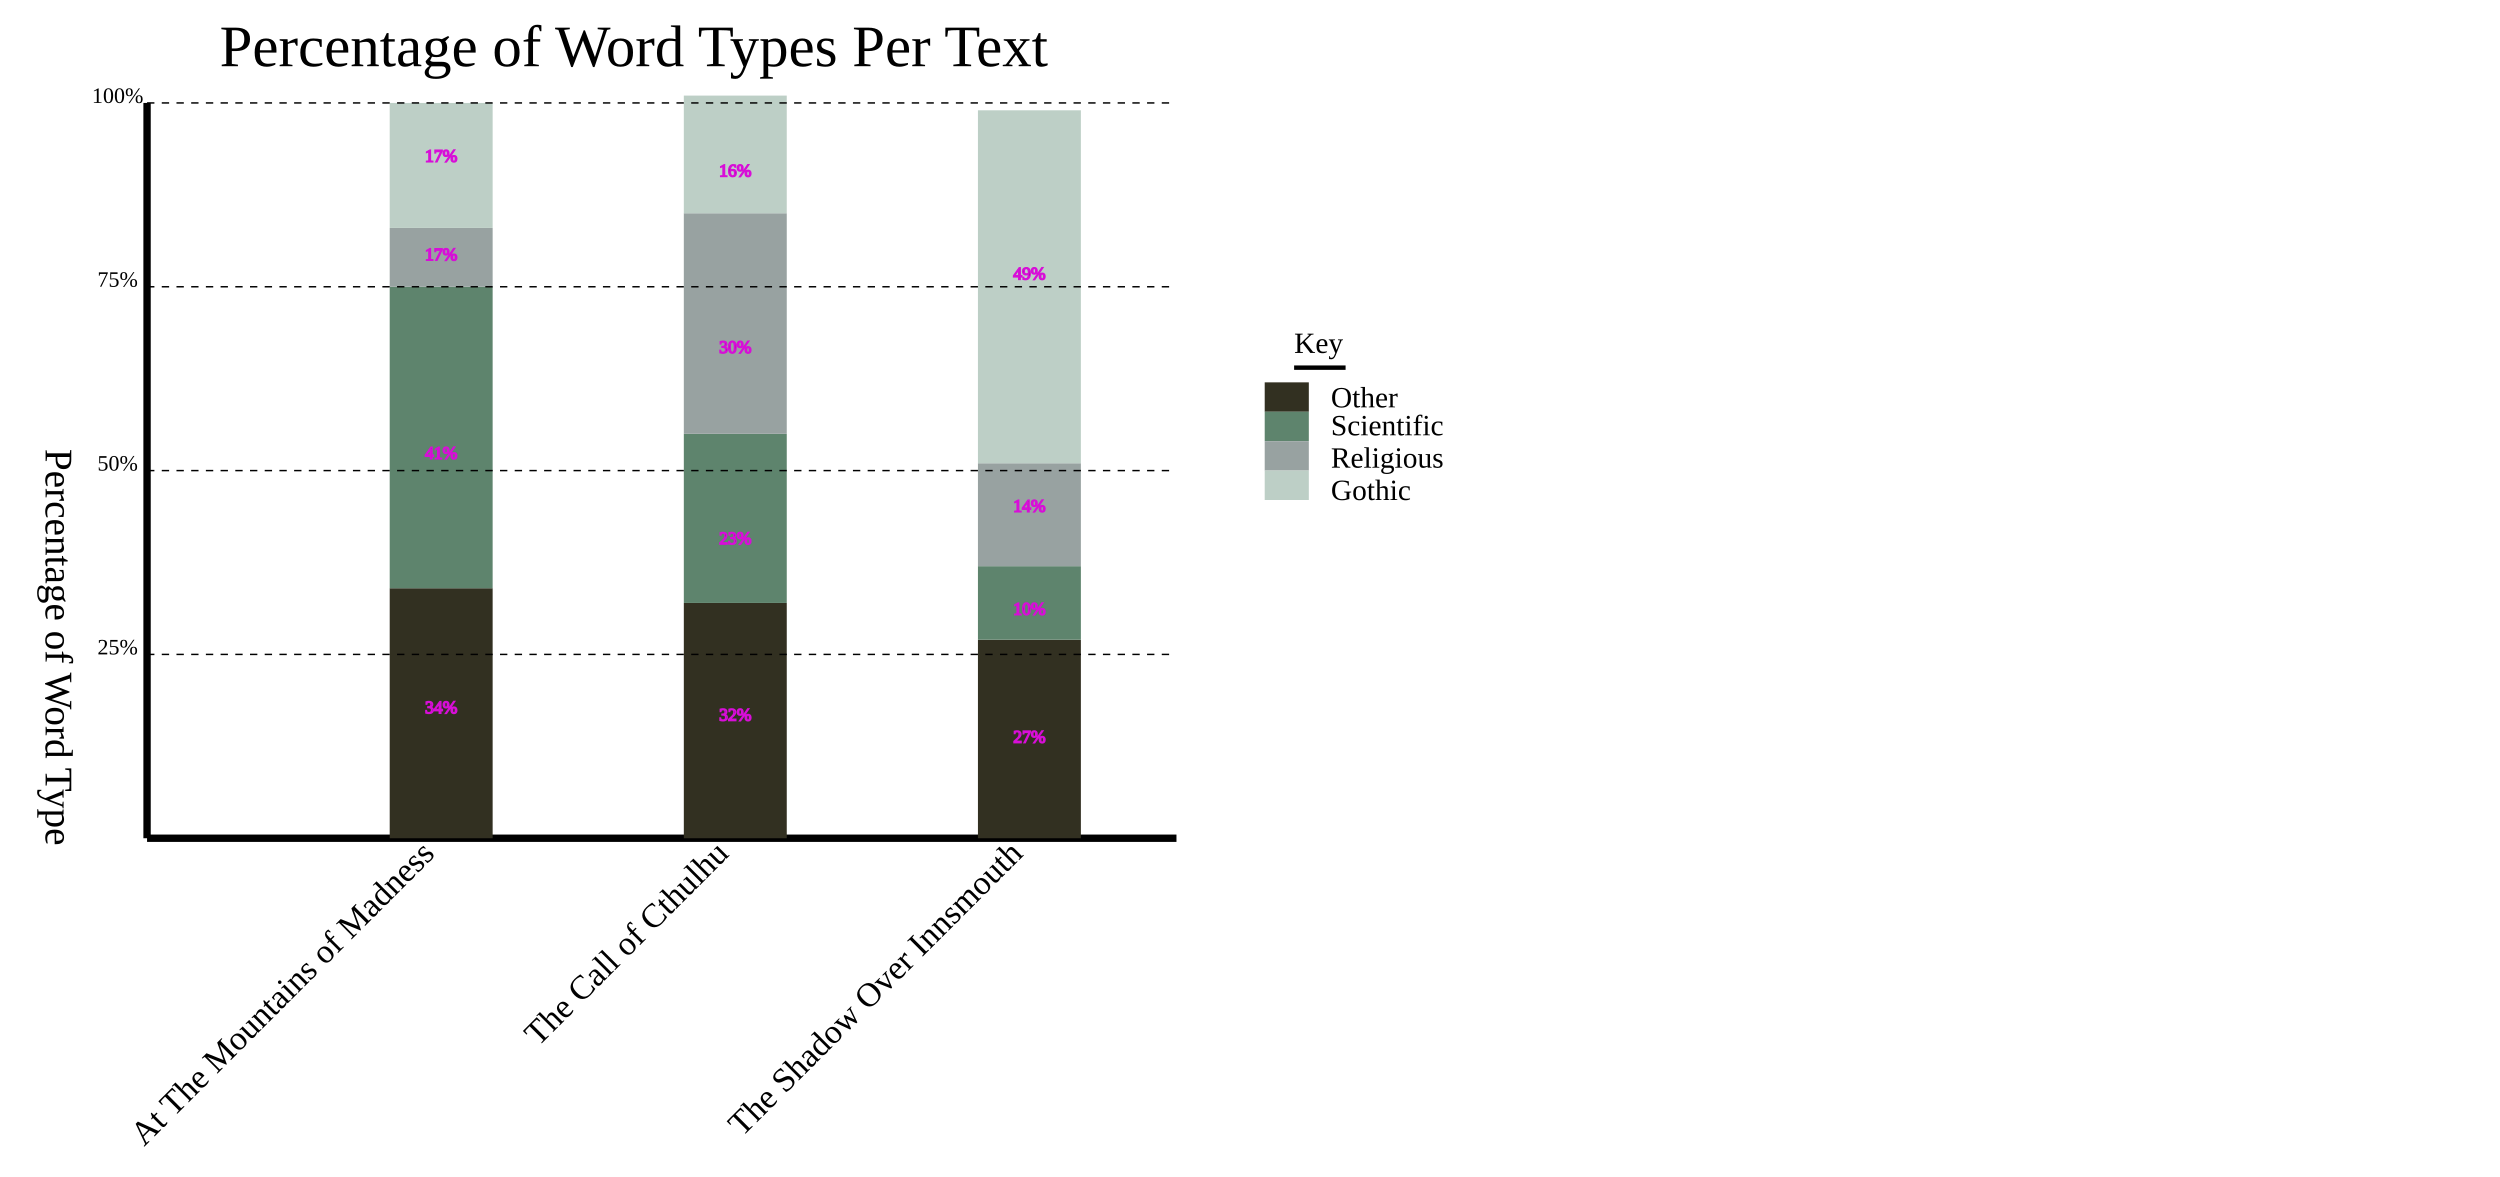
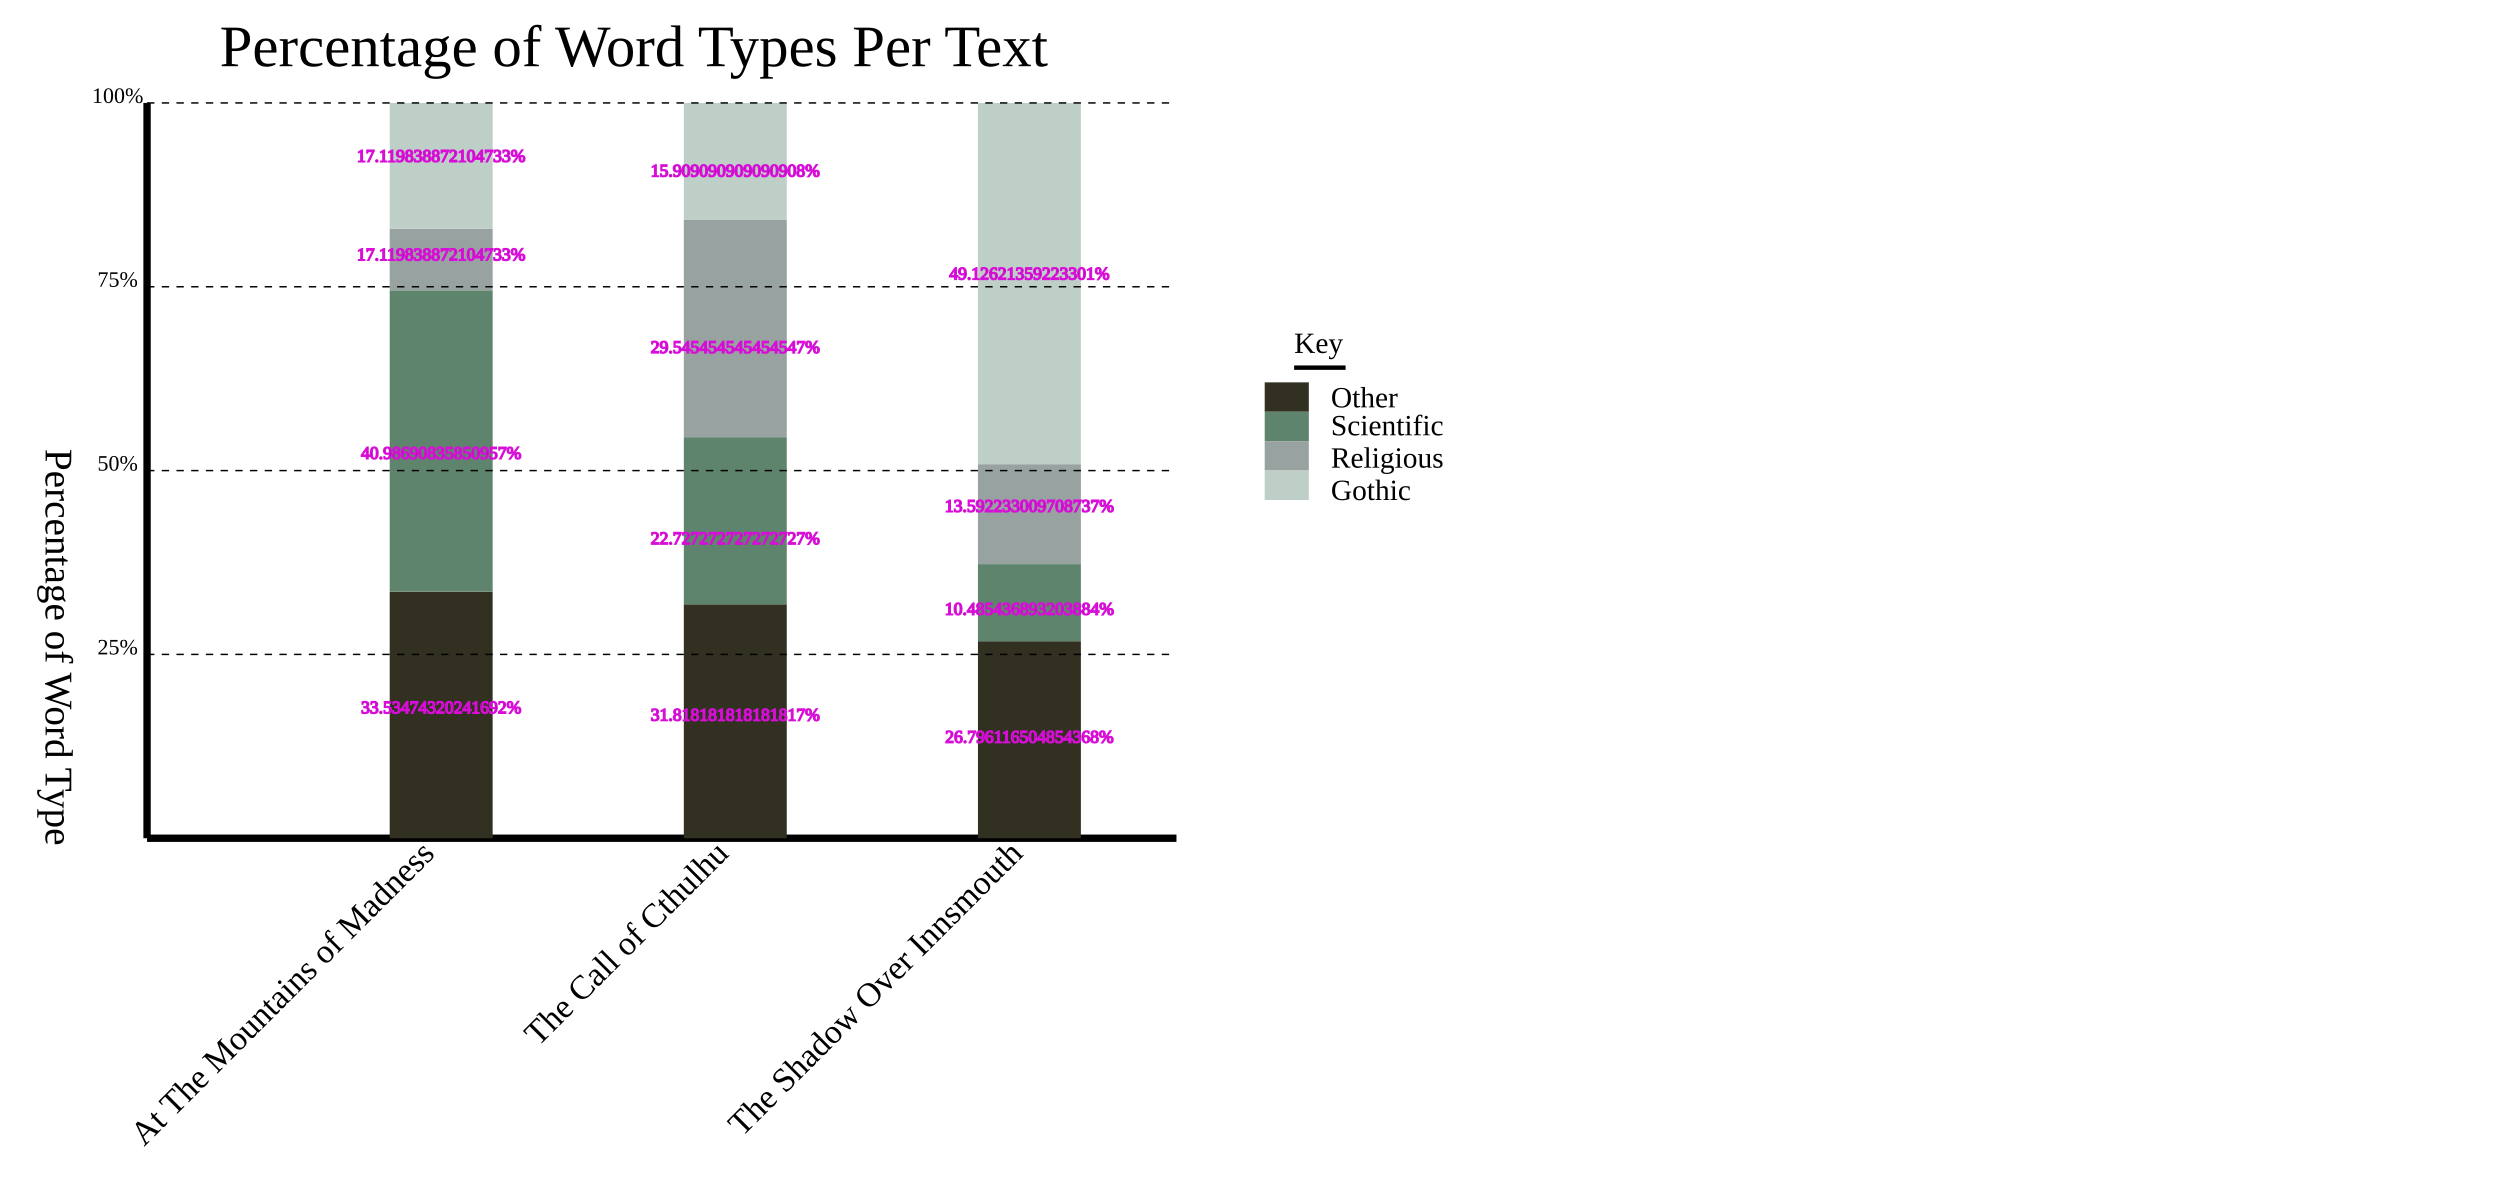
<svg xmlns="http://www.w3.org/2000/svg" width="100%" height="100%" viewBox="0 0 1700 800">
  <g transform="translate(100 570)">
    <line x1="0" x2="700" y1="0" y2="0" stroke="black" stroke-width="5" />
    <line x1="0" x2="0" y1="0" y2="-500" stroke="black" stroke-width="5" />
-     <line x1="200" x2="200" y1="0" y2="-170" stroke="#323021" stroke-width="70" />
-     <text x="200" y="-85" text-anchor="middle" stroke="#d80ed8">34%</text>
-     <line x1="200" x2="200" y1="-170" y2="-375" stroke="#5e846d" stroke-width="70" />
-     <text x="200" y="-258" text-anchor="middle" stroke="#d80ed8">41%</text>
-     <line x1="200" x2="200" y1="-375" y2="-415" stroke="#98a2a1" stroke-width="70" />
-     <text x="200" y="-393" text-anchor="middle" stroke="#d80ed8">17%</text>
-     <line x1="200" x2="200" y1="-415" y2="-500" stroke="#bdcfc6" stroke-width="70" />
-     <text x="200" y="-460" text-anchor="middle" stroke="#d80ed8">17%</text>
+     <line x1="200" x2="200" y1="0" y2="-167.674" stroke="#323021" stroke-width="70" />
+     <text x="200" y="-85" text-anchor="middle" stroke="#d80ed8">33.53474320241692%</text>
+     <line x1="200" x2="200" y1="-167.674" y2="-372.608" stroke="#5e846d" stroke-width="70" />
+     <text x="200" y="-258" text-anchor="middle" stroke="#d80ed8">40.98690835850957%</text>
+     <line x1="200" x2="200" y1="-372.608" y2="-414.401" stroke="#98a2a1" stroke-width="70" />
+     <text x="200" y="-393" text-anchor="middle" stroke="#d80ed8">17.119838872104733%</text>
+     <line x1="200" x2="200" y1="-414.401" y2="-500" stroke="#bdcfc6" stroke-width="70" />
+     <text x="200" y="-460" text-anchor="middle" stroke="#d80ed8">17.119838872104733%</text>
    <text x="200" y="10" font-size="23" text-anchor="end" transform="rotate(-45 200, 15)">At The Mountains of Madness</text>
-     <line x1="400" x2="400" y1="0" y2="-160" stroke="#323021" stroke-width="70" />
-     <text x="400" y="-80" text-anchor="middle" stroke="#d80ed8">32%</text>
-     <line x1="400" x2="400" y1="-160" y2="-275" stroke="#5e846d" stroke-width="70" />
-     <text x="400" y="-200" text-anchor="middle" stroke="#d80ed8">23%</text>
-     <line x1="400" x2="400" y1="-275" y2="-425" stroke="#98a2a1" stroke-width="70" />
-     <text x="400" y="-330" text-anchor="middle" stroke="#d80ed8">30%</text>
-     <line x1="400" x2="400" y1="-425" y2="-505" stroke="#bdcfc6" stroke-width="70" />
+     <line x1="400" x2="400" y1="0" y2="-159.091" stroke="#323021" stroke-width="70" />
+     <text x="400" y="-80" text-anchor="middle" stroke="#d80ed8">31.818181818181817%</text>
+     <line x1="400" x2="400" y1="-159.091" y2="-272.727" stroke="#5e846d" stroke-width="70" />
+     <text x="400" y="-200" text-anchor="middle" stroke="#d80ed8">22.727272727272727%</text>
+     <line x1="400" x2="400" y1="-272.727" y2="-420.455" stroke="#98a2a1" stroke-width="70" />
+     <text x="400" y="-330" text-anchor="middle" stroke="#d80ed8">29.545454545454547%</text>
+     <line x1="400" x2="400" y1="-420.455" y2="-500" stroke="#bdcfc6" stroke-width="70" />
    <text x="400" y="10" font-size="23" text-anchor="end" transform="rotate(-45 400, 15)">The Call of Cthulhu</text>
-     <text x="400" y="-450" text-anchor="middle" stroke="#d80ed8">16%</text>
-     <line x1="600" x2="600" y1="0" y2="-135" stroke="#323021" stroke-width="70" />
-     <text x="600" y="-65" text-anchor="middle" stroke="#d80ed8">27%</text>
-     <line x1="600" x2="600" y1="-135" y2="-185" stroke="#5e846d" stroke-width="70" />
-     <text x="600" y="-152" text-anchor="middle" stroke="#d80ed8">10%</text>
-     <line x1="600" x2="600" y1="-185" y2="-255" stroke="#98a2a1" stroke-width="70" />
-     <text x="600" y="-222" text-anchor="middle" stroke="#d80ed8">14%</text>
-     <line x1="600" x2="600" y1="-255" y2="-495" stroke="#bdcfc6" stroke-width="70" />
-     <text x="600" y="-380" text-anchor="middle" stroke="#d80ed8">49%</text>
+     <text x="400" y="-450" text-anchor="middle" stroke="#d80ed8">15.909090909090908%</text>
+     <line x1="600" x2="600" y1="0" y2="-133.981" stroke="#323021" stroke-width="70" />
+     <text x="600" y="-65" text-anchor="middle" stroke="#d80ed8">26.796116504854368%</text>
+     <line x1="600" x2="600" y1="-133.981" y2="-186.408" stroke="#5e846d" stroke-width="70" />
+     <text x="600" y="-152" text-anchor="middle" stroke="#d80ed8">10.485436893203884%</text>
+     <line x1="600" x2="600" y1="-186.408" y2="-254.369" stroke="#98a2a1" stroke-width="70" />
+     <text x="600" y="-222" text-anchor="middle" stroke="#d80ed8">13.592233009708737%</text>
+     <line x1="600" x2="600" y1="-254.369" y2="-500" stroke="#bdcfc6" stroke-width="70" />
+     <text x="600" y="-380" text-anchor="middle" stroke="#d80ed8">49.12621359223301%</text>
    <text x="600" y="10" font-size="23" text-anchor="end" transform="rotate(-45 600, 15)">The Shadow Over Innsmouth</text>
    <text x="-20" y="-125" font-size="15" text-anchor="middle">25%</text>
    <line x1="0" x2="700" y1="-125" y2="-125" stroke="black" stroke-width="1" stroke-dasharray="5" />
    <text x="-20" y="-250" font-size="15" text-anchor="middle">50%</text>
    <line x1="0" x2="700" y1="-250" y2="-250" stroke="black" stroke-width="1" stroke-dasharray="5" />
    <text x="-20" y="-375" font-size="15" text-anchor="middle">75%</text>
    <line x1="0" x2="700" y1="-375" y2="-375" stroke="black" stroke-width="1" stroke-dasharray="5" />
    <text x="-20" y="-500" font-size="15" text-anchor="middle">100%</text>
    <line x1="0" x2="700" y1="-500" y2="-500" stroke="black" stroke-width="1" stroke-dasharray="5" />
    <text x="805" y="-293" text-anchor="center" font-size="20px">Other</text>
    <text x="805" y="-274" text-anchor="start" font-size="20px">Scientific</text>
    <text x="805" y="-252" text-anchor="start" font-size="20px">Religious</text>
    <text x="805" y="-230" text-anchor="start" font-size="20px">Gothic</text>
    <text x="780" y="-330" text-anchor="start" font-size="20px">Key</text>
    <line x1="780" x2="815" y1="-320" y2="-320" stroke="black" stroke-width="3" />
    <line x1="760" x2="790" y1="-300" y2="-300" stroke="#323021" stroke-width="20" />
    <line x1="760" x2="790" y1="-280" y2="-280" stroke="#5e846d" stroke-width="20" />
    <line x1="760" x2="790" y1="-260" y2="-260" stroke="#98a2a1" stroke-width="20" />
    <line x1="760" x2="790" y1="-240" y2="-240" stroke="#bdcfc6" stroke-width="20" />
    <text x="-60" y="-250" text-anchor="middle" font-size="20pt" style="writing-mode: tb;">Percentage of Word Type</text>
    <text x="331" y="-525" text-anchor="middle" font-size="30pt">Percentage of Word Types Per Text</text>
  </g>
</svg>
